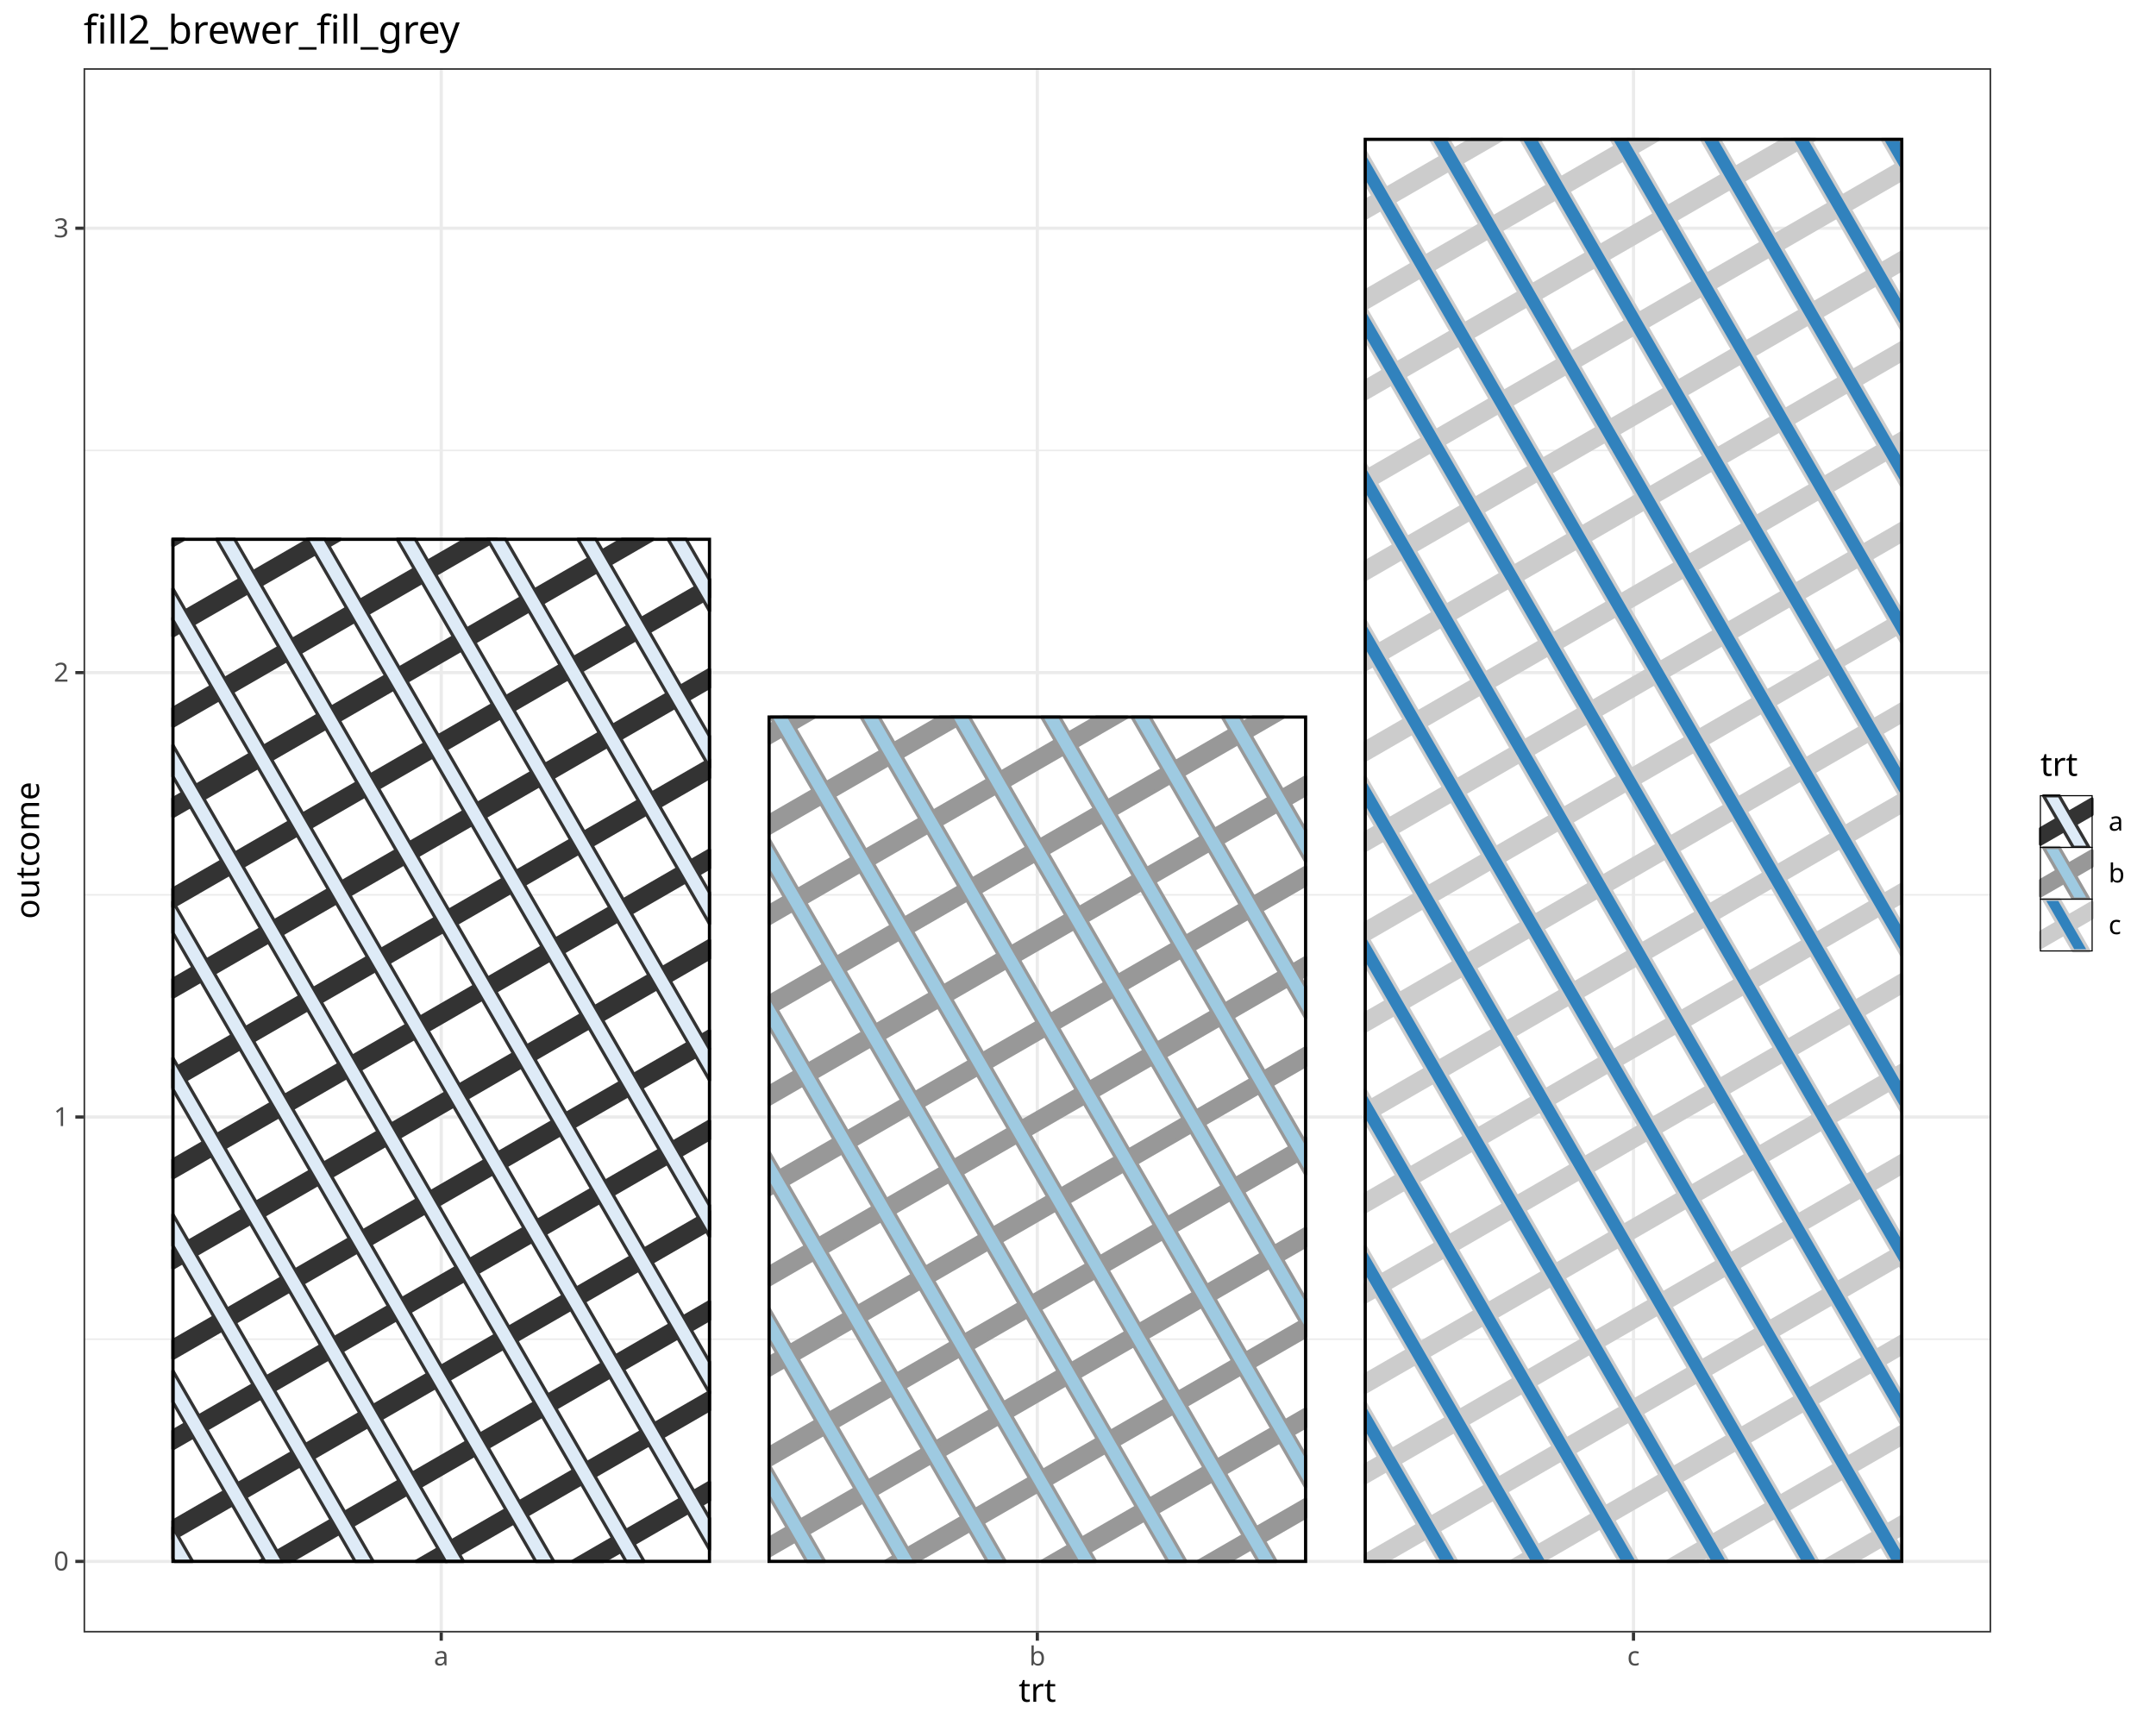
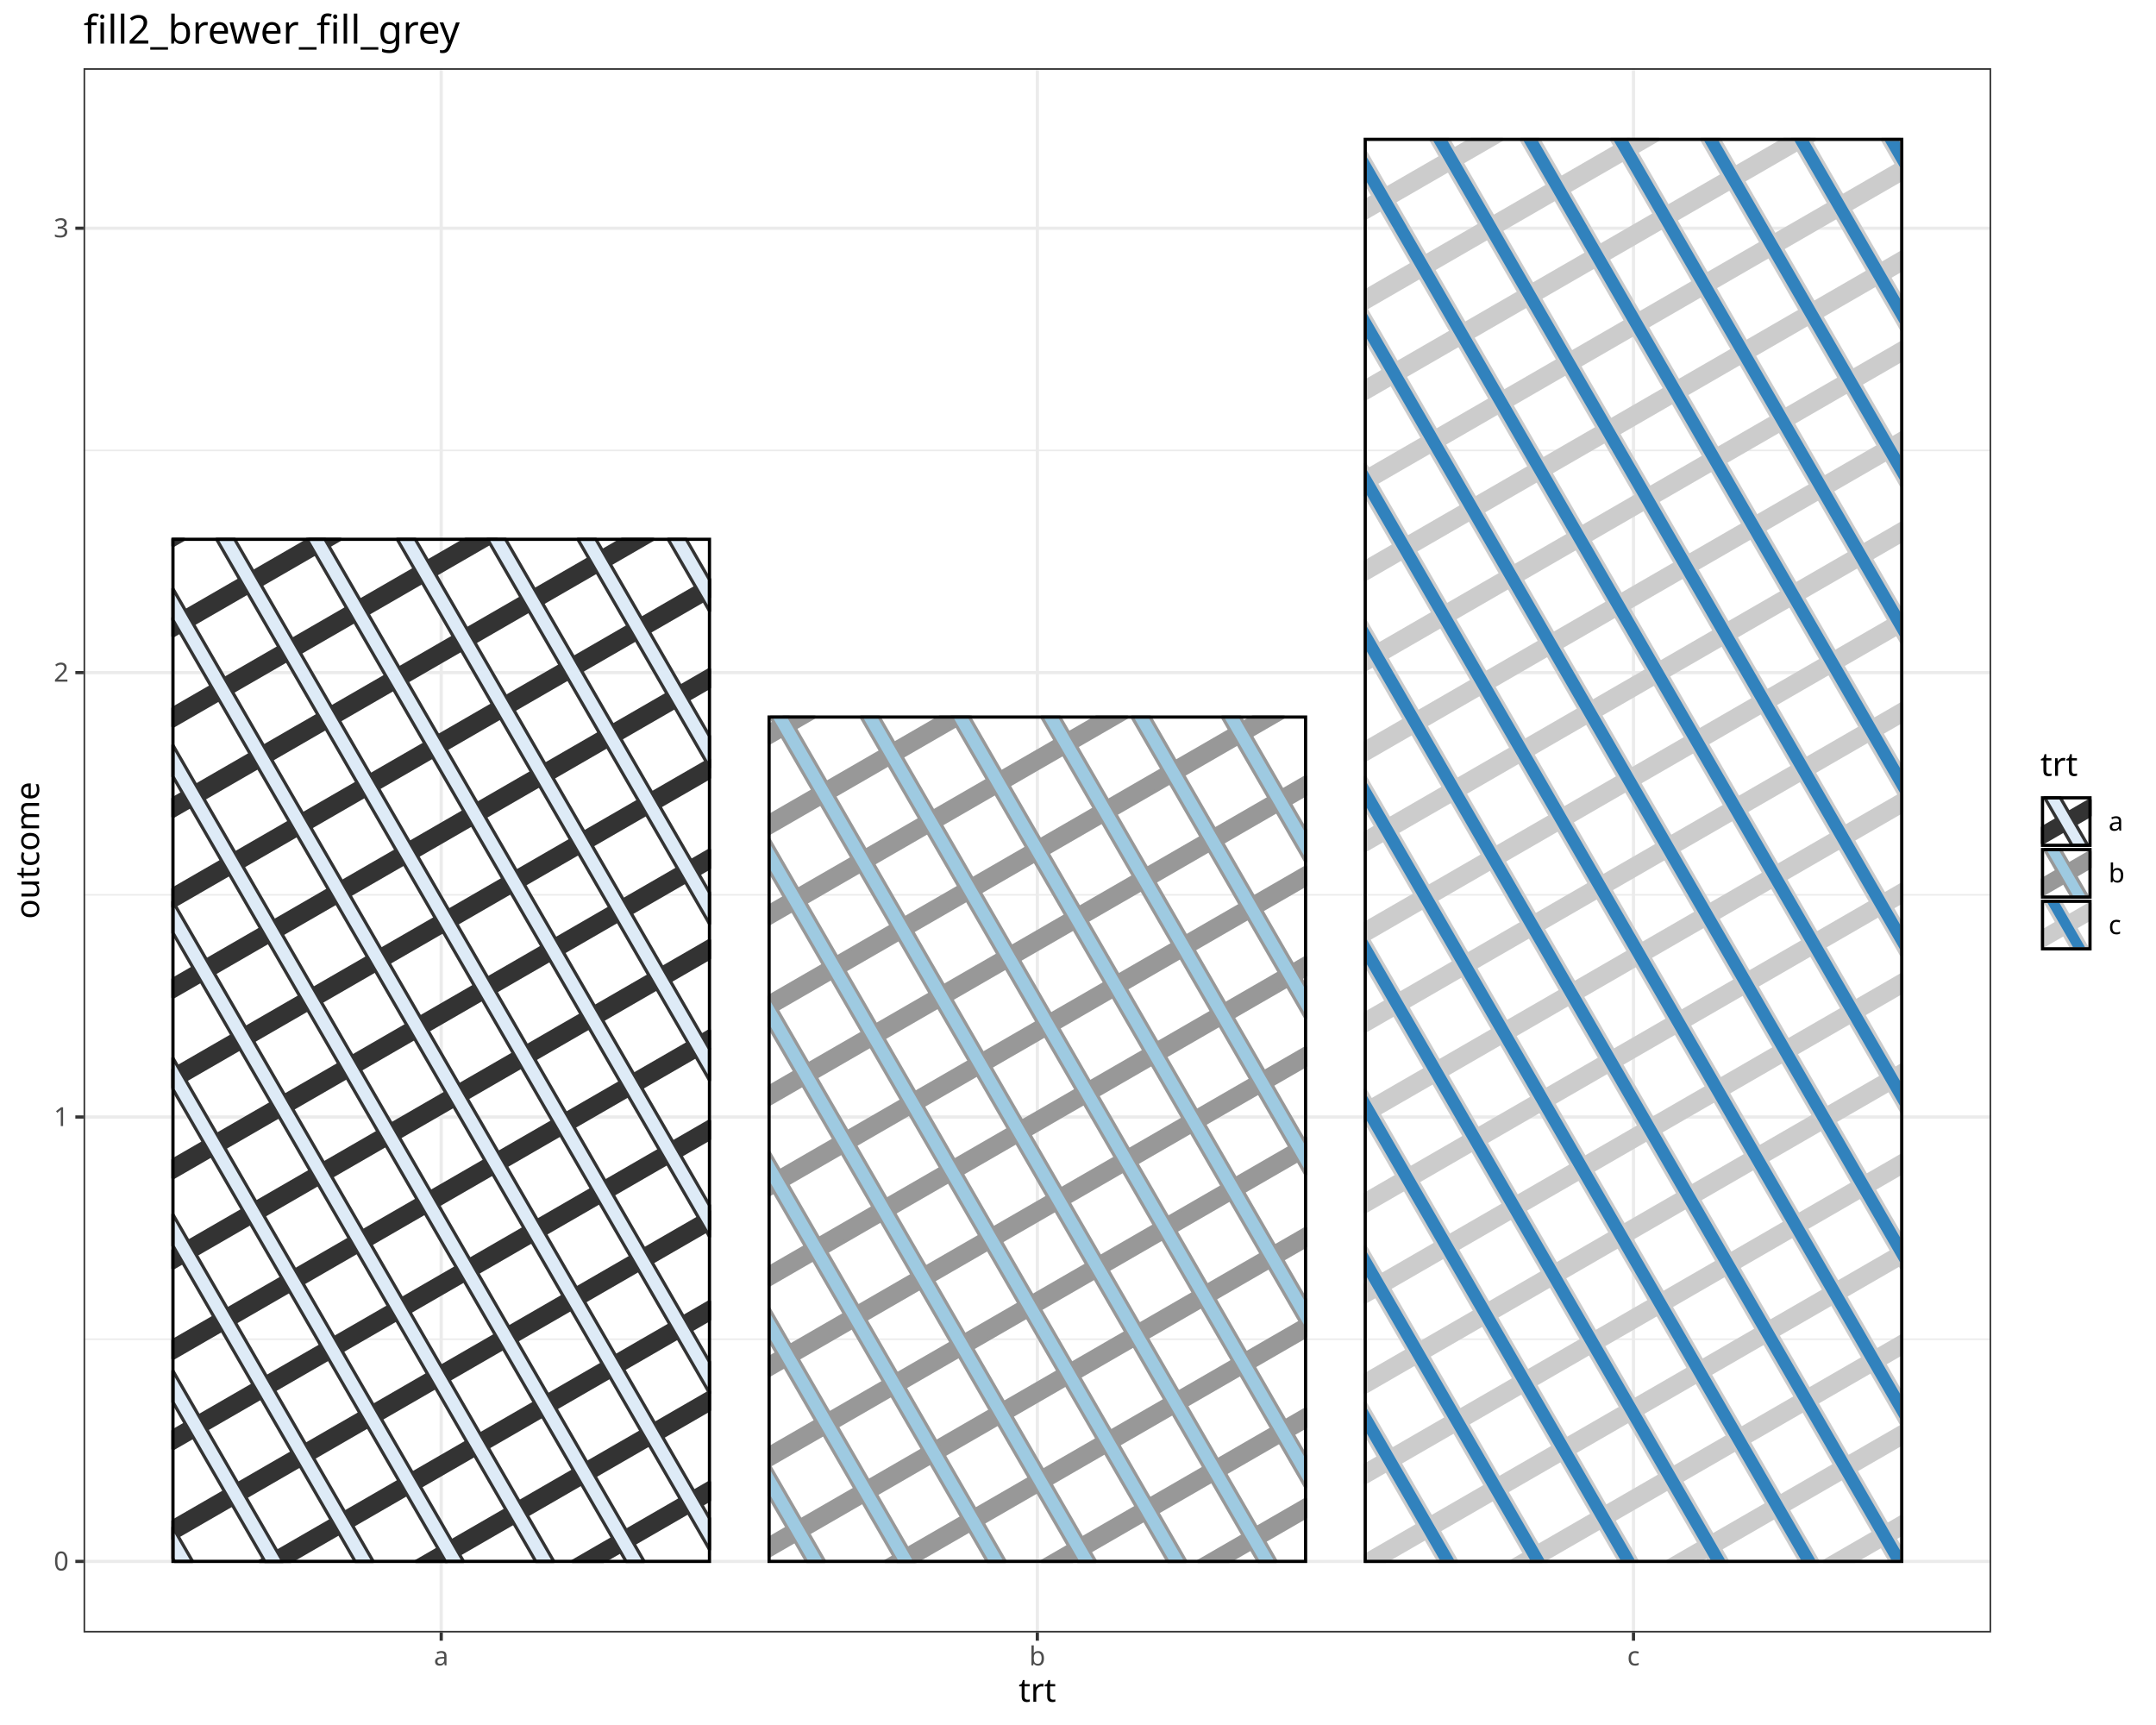
<svg xmlns="http://www.w3.org/2000/svg" class="svglite" data-engine-version="2.0" width="720.00pt" height="576.00pt" viewBox="0 0 720.00 576.00">
  <defs>
    <style type="text/css">
    .svglite line, .svglite polyline, .svglite polygon, .svglite path, .svglite rect, .svglite circle {
      fill: none;
      stroke: #000000;
      stroke-linecap: round;
      stroke-linejoin: round;
      stroke-miterlimit: 10.00;
    }
  </style>
  </defs>
  <rect width="100%" height="100%" style="stroke: none; fill: #FFFFFF;" />
  <defs>
    <clipPath id="cpMC4wMHw3MjAuMDB8MC4wMHw1NzYuMDA=">
      <rect x="0.00" y="0.00" width="720.00" height="576.00" />
    </clipPath>
  </defs>
  <g clip-path="url(#cpMC4wMHw3MjAuMDB8MC4wMHw1NzYuMDA=)">
    <rect x="-0" y="0.00" width="720.00" height="576.00" style="stroke-width: 1.07; stroke: #FFFFFF; fill: #FFFFFF;" />
  </g>
  <defs>
    <clipPath id="cpMjcuOTB8NjY0Ljk1fDIyLjc4fDU0NS4xMQ==">
      <rect x="27.90" y="22.78" width="637.05" height="522.33" />
    </clipPath>
  </defs>
  <g clip-path="url(#cpMjcuOTB8NjY0Ljk1fDIyLjc4fDU0NS4xMQ==)">
    <rect x="27.90" y="22.78" width="637.05" height="522.33" style="stroke-width: 1.07; stroke: none; fill: #FFFFFF;" />
    <polyline points="27.90,447.18 664.95,447.18 " style="stroke-width: 0.53; stroke: #EBEBEB; stroke-linecap: butt;" />
    <polyline points="27.90,298.79 664.95,298.79 " style="stroke-width: 0.53; stroke: #EBEBEB; stroke-linecap: butt;" />
    <polyline points="27.90,150.40 664.95,150.40 " style="stroke-width: 0.53; stroke: #EBEBEB; stroke-linecap: butt;" />
    <polyline points="27.90,521.37 664.95,521.37 " style="stroke-width: 1.07; stroke: #EBEBEB; stroke-linecap: butt;" />
    <polyline points="27.90,372.98 664.95,372.98 " style="stroke-width: 1.07; stroke: #EBEBEB; stroke-linecap: butt;" />
    <polyline points="27.90,224.59 664.95,224.59 " style="stroke-width: 1.07; stroke: #EBEBEB; stroke-linecap: butt;" />
    <polyline points="27.90,76.20 664.95,76.20 " style="stroke-width: 1.07; stroke: #EBEBEB; stroke-linecap: butt;" />
    <polyline points="147.35,545.11 147.35,22.78 " style="stroke-width: 1.07; stroke: #EBEBEB; stroke-linecap: butt;" />
    <polyline points="346.42,545.11 346.42,22.78 " style="stroke-width: 1.07; stroke: #EBEBEB; stroke-linecap: butt;" />
    <polyline points="545.50,545.11 545.50,22.78 " style="stroke-width: 1.07; stroke: #EBEBEB; stroke-linecap: butt;" />
    <rect x="57.76" y="180.08" width="179.17" height="341.29" style="stroke-width: 0.00; stroke: none; stroke-linecap: butt; stroke-linejoin: miter;" />
-     <rect x="256.84" y="239.43" width="179.17" height="281.94" style="stroke-width: 0.00; stroke: none; stroke-linecap: butt; stroke-linejoin: miter;" />
-     <rect x="455.92" y="46.53" width="179.17" height="474.84" style="stroke-width: 0.00; stroke: none; stroke-linecap: butt; stroke-linejoin: miter;" />
    <polygon points="236.93,494.93 236.93,500.96 201.58,521.37 191.14,521.37 236.93,494.93 " style="stroke-width: 1.07; stroke: #333333; stroke-linecap: square; fill: #333333;" />
    <polygon points="236.93,464.77 236.93,470.81 149.35,521.37 138.90,521.37 236.93,464.77 " style="stroke-width: 1.07; stroke: #333333; stroke-linecap: square; fill: #333333;" />
    <polygon points="236.93,434.62 236.93,440.65 97.12,521.37 86.67,521.37 236.93,434.62 " style="stroke-width: 1.07; stroke: #333333; stroke-linecap: square; fill: #333333;" />
    <polygon points="236.93,404.46 236.93,410.49 57.76,513.94 57.76,507.91 236.93,404.46 " style="stroke-width: 1.07; stroke: #333333; stroke-linecap: square; fill: #333333;" />
    <polygon points="236.93,374.30 236.93,380.34 57.76,483.78 57.76,477.75 236.93,374.30 " style="stroke-width: 1.07; stroke: #333333; stroke-linecap: square; fill: #333333;" />
    <polygon points="236.93,344.15 236.93,350.18 57.76,453.62 57.76,447.59 236.93,344.15 " style="stroke-width: 1.07; stroke: #333333; stroke-linecap: square; fill: #333333;" />
    <polygon points="236.93,313.99 236.93,320.02 57.76,423.47 57.76,417.44 236.93,313.99 " style="stroke-width: 1.07; stroke: #333333; stroke-linecap: square; fill: #333333;" />
    <polygon points="236.93,283.83 236.93,289.87 57.76,393.31 57.76,387.28 236.93,283.83 " style="stroke-width: 1.07; stroke: #333333; stroke-linecap: square; fill: #333333;" />
    <polygon points="236.93,253.68 236.93,259.71 57.76,363.15 57.76,357.12 236.93,253.68 " style="stroke-width: 1.07; stroke: #333333; stroke-linecap: square; fill: #333333;" />
    <polygon points="236.93,223.52 236.93,229.55 57.76,333.00 57.76,326.97 236.93,223.52 " style="stroke-width: 1.07; stroke: #333333; stroke-linecap: square; fill: #333333;" />
    <polygon points="236.93,193.36 236.93,199.40 57.76,302.84 57.76,296.81 236.93,193.36 " style="stroke-width: 1.07; stroke: #333333; stroke-linecap: square; fill: #333333;" />
    <polygon points="207.72,180.08 218.16,180.08 57.76,272.68 57.76,266.65 207.72,180.08 " style="stroke-width: 1.07; stroke: #333333; stroke-linecap: square; fill: #333333;" />
    <polygon points="155.48,180.08 165.93,180.08 57.76,242.53 57.76,236.50 155.48,180.08 " style="stroke-width: 1.07; stroke: #333333; stroke-linecap: square; fill: #333333;" />
    <polygon points="103.25,180.08 113.70,180.08 57.76,212.37 57.76,206.34 103.25,180.08 " style="stroke-width: 1.07; stroke: #333333; stroke-linecap: square; fill: #333333;" />
    <polygon points="57.76,182.21 57.76,180.08 61.46,180.08 57.76,182.21 " style="stroke-width: 1.07; stroke: #333333; stroke-linecap: square; fill: #333333;" />
    <polygon points="64.32,521.37 58.29,521.37 57.76,520.45 57.76,510.01 64.32,521.37 " style="stroke-width: 1.07; stroke: #333333; stroke-linecap: square; fill: #DEEBF7;" />
    <polygon points="94.48,521.37 88.45,521.37 57.76,468.22 57.76,457.77 94.48,521.37 " style="stroke-width: 1.07; stroke: #333333; stroke-linecap: square; fill: #DEEBF7;" />
    <polygon points="124.64,521.37 118.60,521.37 57.76,415.99 57.76,405.54 124.64,521.37 " style="stroke-width: 1.07; stroke: #333333; stroke-linecap: square; fill: #DEEBF7;" />
    <polygon points="154.79,521.37 148.76,521.37 57.76,363.75 57.76,353.31 154.79,521.37 " style="stroke-width: 1.07; stroke: #333333; stroke-linecap: square; fill: #DEEBF7;" />
    <polygon points="184.95,521.37 178.92,521.37 57.76,311.52 57.76,301.07 184.95,521.37 " style="stroke-width: 1.07; stroke: #333333; stroke-linecap: square; fill: #DEEBF7;" />
    <polygon points="215.11,521.37 209.07,521.37 57.76,259.29 57.76,248.84 215.11,521.37 " style="stroke-width: 1.07; stroke: #333333; stroke-linecap: square; fill: #DEEBF7;" />
    <polygon points="236.93,506.94 236.93,517.39 57.76,207.06 57.76,196.61 236.93,506.94 " style="stroke-width: 1.07; stroke: #333333; stroke-linecap: square; fill: #DEEBF7;" />
    <polygon points="236.93,454.71 236.93,465.15 72.34,180.08 78.37,180.08 236.93,454.71 " style="stroke-width: 1.07; stroke: #333333; stroke-linecap: square; fill: #DEEBF7;" />
    <polygon points="236.93,402.47 236.93,412.92 102.50,180.08 108.53,180.08 236.93,402.47 " style="stroke-width: 1.07; stroke: #333333; stroke-linecap: square; fill: #DEEBF7;" />
    <polygon points="236.93,350.24 236.93,360.69 132.65,180.08 138.69,180.08 236.93,350.24 " style="stroke-width: 1.07; stroke: #333333; stroke-linecap: square; fill: #DEEBF7;" />
    <polygon points="236.93,298.01 236.93,308.46 162.81,180.08 168.84,180.08 236.93,298.01 " style="stroke-width: 1.07; stroke: #333333; stroke-linecap: square; fill: #DEEBF7;" />
    <polygon points="236.93,245.78 236.93,256.22 192.97,180.08 199.00,180.08 236.93,245.78 " style="stroke-width: 1.07; stroke: #333333; stroke-linecap: square; fill: #DEEBF7;" />
    <polygon points="236.93,193.54 236.93,203.99 223.12,180.08 229.16,180.08 236.93,193.54 " style="stroke-width: 1.07; stroke: #333333; stroke-linecap: square; fill: #DEEBF7;" />
+     <rect x="57.76" y="180.08" width="179.17" height="341.29" style="stroke-width: 1.07; stroke-linecap: butt; stroke-linejoin: miter;" />
+     <rect x="256.84" y="239.43" width="179.17" height="281.94" style="stroke-width: 0.00; stroke: none; stroke-linecap: butt; stroke-linejoin: miter;" />
    <polygon points="436.01,500.62 436.01,506.65 410.52,521.37 400.07,521.37 436.01,500.62 " style="stroke-width: 1.07; stroke: #989898; stroke-linecap: square; fill: #989898;" />
    <polygon points="436.01,470.46 436.01,476.50 358.28,521.37 347.84,521.37 436.01,470.46 " style="stroke-width: 1.07; stroke: #989898; stroke-linecap: square; fill: #989898;" />
    <polygon points="436.01,440.31 436.01,446.34 306.05,521.37 295.60,521.37 436.01,440.31 " style="stroke-width: 1.07; stroke: #989898; stroke-linecap: square; fill: #989898;" />
    <polygon points="436.01,410.15 436.01,416.18 256.84,519.63 256.84,513.59 436.01,410.15 " style="stroke-width: 1.07; stroke: #989898; stroke-linecap: square; fill: #989898;" />
    <polygon points="436.01,379.99 436.01,386.03 256.84,489.47 256.84,483.44 436.01,379.99 " style="stroke-width: 1.07; stroke: #989898; stroke-linecap: square; fill: #989898;" />
    <polygon points="436.01,349.84 436.01,355.87 256.84,459.31 256.84,453.28 436.01,349.84 " style="stroke-width: 1.07; stroke: #989898; stroke-linecap: square; fill: #989898;" />
    <polygon points="436.01,319.68 436.01,325.71 256.84,429.16 256.84,423.12 436.01,319.68 " style="stroke-width: 1.07; stroke: #989898; stroke-linecap: square; fill: #989898;" />
    <polygon points="436.01,289.52 436.01,295.56 256.84,399.00 256.84,392.97 436.01,289.52 " style="stroke-width: 1.07; stroke: #989898; stroke-linecap: square; fill: #989898;" />
    <polygon points="436.01,259.37 436.01,265.40 256.84,368.84 256.84,362.81 436.01,259.37 " style="stroke-width: 1.07; stroke: #989898; stroke-linecap: square; fill: #989898;" />
    <polygon points="418.31,239.43 428.75,239.43 256.84,338.69 256.84,332.65 418.31,239.43 " style="stroke-width: 1.07; stroke: #989898; stroke-linecap: square; fill: #989898;" />
    <polygon points="366.07,239.43 376.52,239.43 256.84,308.53 256.84,302.50 366.07,239.43 " style="stroke-width: 1.07; stroke: #989898; stroke-linecap: square; fill: #989898;" />
    <polygon points="313.84,239.43 324.29,239.43 256.84,278.37 256.84,272.34 313.84,239.43 " style="stroke-width: 1.07; stroke: #989898; stroke-linecap: square; fill: #989898;" />
    <polygon points="261.61,239.43 272.05,239.43 256.84,248.22 256.84,242.18 261.61,239.43 " style="stroke-width: 1.07; stroke: #989898; stroke-linecap: square; fill: #989898;" />
    <polygon points="275.42,521.37 269.39,521.37 256.84,499.64 256.84,489.19 275.42,521.37 " style="stroke-width: 1.07; stroke: #989898; stroke-linecap: square; fill: #9ECAE1;" />
    <polygon points="305.58,521.37 299.54,521.37 256.84,447.40 256.84,436.96 305.58,521.37 " style="stroke-width: 1.07; stroke: #989898; stroke-linecap: square; fill: #9ECAE1;" />
    <polygon points="335.73,521.37 329.70,521.37 256.84,395.17 256.84,384.72 335.73,521.37 " style="stroke-width: 1.07; stroke: #989898; stroke-linecap: square; fill: #9ECAE1;" />
    <polygon points="365.89,521.37 359.86,521.37 256.84,342.94 256.84,332.49 365.89,521.37 " style="stroke-width: 1.07; stroke: #989898; stroke-linecap: square; fill: #9ECAE1;" />
    <polygon points="396.05,521.37 390.01,521.37 256.84,290.70 256.84,280.26 396.05,521.37 " style="stroke-width: 1.07; stroke: #989898; stroke-linecap: square; fill: #9ECAE1;" />
    <polygon points="426.20,521.37 420.17,521.37 257.39,239.43 263.42,239.43 426.20,521.37 " style="stroke-width: 1.07; stroke: #989898; stroke-linecap: square; fill: #9ECAE1;" />
    <polygon points="436.01,486.12 436.01,496.57 287.55,239.43 293.58,239.43 436.01,486.12 " style="stroke-width: 1.07; stroke: #989898; stroke-linecap: square; fill: #9ECAE1;" />
    <polygon points="436.01,433.89 436.01,444.34 317.71,239.43 323.74,239.43 436.01,433.89 " style="stroke-width: 1.07; stroke: #989898; stroke-linecap: square; fill: #9ECAE1;" />
    <polygon points="436.01,381.66 436.01,392.10 347.86,239.43 353.89,239.43 436.01,381.66 " style="stroke-width: 1.07; stroke: #989898; stroke-linecap: square; fill: #9ECAE1;" />
    <polygon points="436.01,329.42 436.01,339.87 378.02,239.43 384.05,239.43 436.01,329.42 " style="stroke-width: 1.07; stroke: #989898; stroke-linecap: square; fill: #9ECAE1;" />
    <polygon points="436.01,277.19 436.01,287.64 408.18,239.43 414.21,239.43 436.01,277.19 " style="stroke-width: 1.07; stroke: #989898; stroke-linecap: square; fill: #9ECAE1;" />
+     <rect x="256.84" y="239.43" width="179.17" height="281.94" style="stroke-width: 1.07; stroke-linecap: butt; stroke-linejoin: miter;" />
+     <rect x="455.92" y="46.53" width="179.17" height="474.84" style="stroke-width: 0.00; stroke: none; stroke-linecap: butt; stroke-linejoin: miter;" />
    <polygon points="635.09,506.31 635.09,512.34 619.45,521.37 609.00,521.37 635.09,506.31 " style="stroke-width: 1.07; stroke: #CCCCCC; stroke-linecap: square; fill: #CCCCCC;" />
    <polygon points="635.09,476.15 635.09,482.18 567.21,521.37 556.77,521.37 635.09,476.15 " style="stroke-width: 1.07; stroke: #CCCCCC; stroke-linecap: square; fill: #CCCCCC;" />
    <polygon points="635.09,446.00 635.09,452.03 514.98,521.37 504.54,521.37 635.09,446.00 " style="stroke-width: 1.07; stroke: #CCCCCC; stroke-linecap: square; fill: #CCCCCC;" />
    <polygon points="635.09,415.84 635.09,421.87 462.75,521.37 455.92,521.37 455.92,519.28 635.09,415.84 " style="stroke-width: 1.07; stroke: #CCCCCC; stroke-linecap: square; fill: #CCCCCC;" />
    <polygon points="635.09,385.68 635.09,391.71 455.92,495.16 455.92,489.13 635.09,385.68 " style="stroke-width: 1.07; stroke: #CCCCCC; stroke-linecap: square; fill: #CCCCCC;" />
    <polygon points="635.09,355.53 635.09,361.56 455.92,465.00 455.92,458.97 635.09,355.53 " style="stroke-width: 1.07; stroke: #CCCCCC; stroke-linecap: square; fill: #CCCCCC;" />
    <polygon points="635.09,325.37 635.09,331.40 455.92,434.84 455.92,428.81 635.09,325.37 " style="stroke-width: 1.07; stroke: #CCCCCC; stroke-linecap: square; fill: #CCCCCC;" />
    <polygon points="635.09,295.21 635.09,301.24 455.92,404.69 455.92,398.66 635.09,295.21 " style="stroke-width: 1.07; stroke: #CCCCCC; stroke-linecap: square; fill: #CCCCCC;" />
    <polygon points="635.09,265.06 635.09,271.09 455.92,374.53 455.92,368.50 635.09,265.06 " style="stroke-width: 1.07; stroke: #CCCCCC; stroke-linecap: square; fill: #CCCCCC;" />
    <polygon points="635.09,234.90 635.09,240.93 455.92,344.37 455.92,338.34 635.09,234.90 " style="stroke-width: 1.07; stroke: #CCCCCC; stroke-linecap: square; fill: #CCCCCC;" />
    <polygon points="635.09,204.74 635.09,210.77 455.92,314.22 455.92,308.19 635.09,204.74 " style="stroke-width: 1.07; stroke: #CCCCCC; stroke-linecap: square; fill: #CCCCCC;" />
    <polygon points="635.09,174.59 635.09,180.62 455.92,284.06 455.92,278.03 635.09,174.59 " style="stroke-width: 1.07; stroke: #CCCCCC; stroke-linecap: square; fill: #CCCCCC;" />
    <polygon points="635.09,144.43 635.09,150.46 455.92,253.90 455.92,247.87 635.09,144.43 " style="stroke-width: 1.07; stroke: #CCCCCC; stroke-linecap: square; fill: #CCCCCC;" />
    <polygon points="635.09,114.27 635.09,120.30 455.92,223.75 455.92,217.72 635.09,114.27 " style="stroke-width: 1.07; stroke: #CCCCCC; stroke-linecap: square; fill: #CCCCCC;" />
    <polygon points="635.09,84.12 635.09,90.15 455.92,193.59 455.92,187.56 635.09,84.12 " style="stroke-width: 1.07; stroke: #CCCCCC; stroke-linecap: square; fill: #CCCCCC;" />
    <polygon points="635.09,53.96 635.09,59.99 455.92,163.43 455.92,157.40 635.09,53.96 " style="stroke-width: 1.07; stroke: #CCCCCC; stroke-linecap: square; fill: #CCCCCC;" />
    <polygon points="595.73,46.53 606.18,46.53 455.92,133.28 455.92,127.25 595.73,46.53 " style="stroke-width: 1.07; stroke: #CCCCCC; stroke-linecap: square; fill: #CCCCCC;" />
    <polygon points="543.50,46.53 553.94,46.53 455.92,103.12 455.92,97.09 543.50,46.53 " style="stroke-width: 1.07; stroke: #CCCCCC; stroke-linecap: square; fill: #CCCCCC;" />
    <polygon points="491.26,46.53 501.71,46.53 455.92,72.96 455.92,66.93 491.26,46.53 " style="stroke-width: 1.07; stroke: #CCCCCC; stroke-linecap: square; fill: #CCCCCC;" />
    <polygon points="456.36,521.37 455.92,521.37 455.92,520.60 456.36,521.37 " style="stroke-width: 1.07; stroke: #CCCCCC; stroke-linecap: square; fill: #3182BD;" />
    <polygon points="486.52,521.37 480.48,521.37 455.92,478.82 455.92,468.37 486.52,521.37 " style="stroke-width: 1.07; stroke: #CCCCCC; stroke-linecap: square; fill: #3182BD;" />
    <polygon points="516.67,521.37 510.64,521.37 455.92,426.59 455.92,416.14 516.67,521.37 " style="stroke-width: 1.07; stroke: #CCCCCC; stroke-linecap: square; fill: #3182BD;" />
    <polygon points="546.83,521.37 540.80,521.37 455.92,374.35 455.92,363.91 546.83,521.37 " style="stroke-width: 1.07; stroke: #CCCCCC; stroke-linecap: square; fill: #3182BD;" />
    <polygon points="576.99,521.37 570.95,521.37 455.92,322.12 455.92,311.67 576.99,521.37 " style="stroke-width: 1.07; stroke: #CCCCCC; stroke-linecap: square; fill: #3182BD;" />
    <polygon points="607.14,521.37 601.11,521.37 455.92,269.89 455.92,259.44 607.14,521.37 " style="stroke-width: 1.07; stroke: #CCCCCC; stroke-linecap: square; fill: #3182BD;" />
    <polygon points="635.09,517.54 635.09,521.37 631.27,521.37 455.92,217.65 455.92,207.21 635.09,517.54 " style="stroke-width: 1.07; stroke: #CCCCCC; stroke-linecap: square; fill: #3182BD;" />
    <polygon points="635.09,465.31 635.09,475.75 455.92,165.42 455.92,154.97 635.09,465.31 " style="stroke-width: 1.07; stroke: #CCCCCC; stroke-linecap: square; fill: #3182BD;" />
    <polygon points="635.09,413.07 635.09,423.52 455.92,113.19 455.92,102.74 635.09,413.07 " style="stroke-width: 1.07; stroke: #CCCCCC; stroke-linecap: square; fill: #3182BD;" />
    <polygon points="635.09,360.84 635.09,371.29 455.92,60.96 455.92,50.51 635.09,360.84 " style="stroke-width: 1.07; stroke: #CCCCCC; stroke-linecap: square; fill: #3182BD;" />
    <polygon points="635.09,308.61 635.09,319.05 477.74,46.53 483.77,46.53 635.09,308.61 " style="stroke-width: 1.07; stroke: #CCCCCC; stroke-linecap: square; fill: #3182BD;" />
    <polygon points="635.09,256.37 635.09,266.82 507.90,46.53 513.93,46.53 635.09,256.37 " style="stroke-width: 1.07; stroke: #CCCCCC; stroke-linecap: square; fill: #3182BD;" />
    <polygon points="635.09,204.14 635.09,214.59 538.06,46.53 544.09,46.53 635.09,204.14 " style="stroke-width: 1.07; stroke: #CCCCCC; stroke-linecap: square; fill: #3182BD;" />
    <polygon points="635.09,151.91 635.09,162.36 568.21,46.53 574.24,46.53 635.09,151.91 " style="stroke-width: 1.07; stroke: #CCCCCC; stroke-linecap: square; fill: #3182BD;" />
    <polygon points="635.09,99.68 635.09,110.12 598.37,46.53 604.40,46.53 635.09,99.68 " style="stroke-width: 1.07; stroke: #CCCCCC; stroke-linecap: square; fill: #3182BD;" />
    <polygon points="635.09,47.44 635.09,57.89 628.53,46.53 634.56,46.53 635.09,47.44 " style="stroke-width: 1.07; stroke: #CCCCCC; stroke-linecap: square; fill: #3182BD;" />
-     <rect x="57.76" y="180.08" width="179.17" height="341.29" style="stroke-width: 1.07; stroke-linecap: butt; stroke-linejoin: miter;" />
-     <rect x="256.84" y="239.43" width="179.17" height="281.94" style="stroke-width: 1.07; stroke-linecap: butt; stroke-linejoin: miter;" />
    <rect x="455.92" y="46.53" width="179.17" height="474.84" style="stroke-width: 1.07; stroke-linecap: butt; stroke-linejoin: miter;" />
    <rect x="27.90" y="22.78" width="637.05" height="522.33" style="stroke-width: 1.07; stroke: #333333;" />
  </g>
  <g clip-path="url(#cpMC4wMHw3MjAuMDB8MC4wMHw1NzYuMDA=)">
    <text x="22.97" y="524.40" text-anchor="end" style="font-size: 8.80px; fill: #4D4D4D; font-family: sans;" textLength="4.89px" lengthAdjust="spacingAndGlyphs">0</text>
    <text x="22.97" y="376.01" text-anchor="end" style="font-size: 8.80px; fill: #4D4D4D; font-family: sans;" textLength="4.89px" lengthAdjust="spacingAndGlyphs">1</text>
    <text x="22.97" y="227.62" text-anchor="end" style="font-size: 8.80px; fill: #4D4D4D; font-family: sans;" textLength="4.89px" lengthAdjust="spacingAndGlyphs">2</text>
    <text x="22.97" y="79.23" text-anchor="end" style="font-size: 8.80px; fill: #4D4D4D; font-family: sans;" textLength="4.89px" lengthAdjust="spacingAndGlyphs">3</text>
    <polyline points="25.16,521.37 27.90,521.37 " style="stroke-width: 1.07; stroke: #333333; stroke-linecap: butt;" />
    <polyline points="25.16,372.98 27.90,372.98 " style="stroke-width: 1.07; stroke: #333333; stroke-linecap: butt;" />
    <polyline points="25.16,224.59 27.90,224.59 " style="stroke-width: 1.07; stroke: #333333; stroke-linecap: butt;" />
    <polyline points="25.16,76.20 27.90,76.20 " style="stroke-width: 1.07; stroke: #333333; stroke-linecap: butt;" />
    <polyline points="147.35,547.85 147.35,545.11 " style="stroke-width: 1.07; stroke: #333333; stroke-linecap: butt;" />
    <polyline points="346.42,547.85 346.42,545.11 " style="stroke-width: 1.07; stroke: #333333; stroke-linecap: butt;" />
    <polyline points="545.50,547.85 545.50,545.11 " style="stroke-width: 1.07; stroke: #333333; stroke-linecap: butt;" />
    <text x="147.35" y="556.10" text-anchor="middle" style="font-size: 8.80px; fill: #4D4D4D; font-family: sans;" textLength="4.89px" lengthAdjust="spacingAndGlyphs">a</text>
    <text x="346.42" y="556.10" text-anchor="middle" style="font-size: 8.80px; fill: #4D4D4D; font-family: sans;" textLength="4.89px" lengthAdjust="spacingAndGlyphs">b</text>
    <text x="545.50" y="556.10" text-anchor="middle" style="font-size: 8.80px; fill: #4D4D4D; font-family: sans;" textLength="4.40px" lengthAdjust="spacingAndGlyphs">c</text>
    <text x="346.42" y="568.24" text-anchor="middle" style="font-size: 11.00px; font-family: sans;" textLength="9.77px" lengthAdjust="spacingAndGlyphs">trt</text>
    <text transform="translate(13.05,283.95) rotate(-90)" text-anchor="middle" style="font-size: 11.00px; font-family: sans;" textLength="42.20px" lengthAdjust="spacingAndGlyphs">outcome</text>
    <rect x="675.91" y="244.88" width="38.61" height="78.13" style="stroke-width: 1.07; stroke: none; fill: #FFFFFF;" />
    <text x="681.39" y="259.07" style="font-size: 11.00px; font-family: sans;" textLength="9.77px" lengthAdjust="spacingAndGlyphs">trt</text>
    <rect x="681.39" y="265.69" width="17.28" height="17.28" style="stroke-width: 1.07; stroke: none; fill: #FFFFFF;" />
-     <rect x="681.39" y="265.69" width="17.28" height="17.28" style="stroke-width: 0.00; stroke: none; stroke-linecap: square; stroke-linejoin: miter;" />
-     <polygon points="698.62,266.76 698.62,271.98 681.43,281.91 681.43,276.69 698.62,266.76 " style="stroke-width: 1.07; stroke: #333333; stroke-linecap: square; fill: #333333;" />
-     <polygon points="697.60,282.93 692.38,282.93 682.45,265.74 687.68,265.74 697.60,282.93 " style="stroke-width: 1.07; stroke: #333333; stroke-linecap: square; fill: #DEEBF7;" />
-     <rect x="681.39" y="265.69" width="17.28" height="17.28" style="stroke-width: 0.38; stroke-linecap: square; stroke-linejoin: miter;" />
+     <rect x="682.10" y="266.40" width="15.86" height="15.86" style="stroke-width: 0.00; stroke: none; stroke-linecap: butt; stroke-linejoin: miter;" />
+     <polygon points="697.96,267.14 697.96,272.37 682.10,281.53 682.10,276.30 697.96,267.14 " style="stroke-width: 1.07; stroke: #333333; stroke-linecap: square; fill: #333333;" />
+     <polygon points="697.22,282.27 691.99,282.27 682.84,266.40 688.06,266.40 697.22,282.27 " style="stroke-width: 1.07; stroke: #333333; stroke-linecap: square; fill: #DEEBF7;" />
+     <rect x="682.10" y="266.40" width="15.86" height="15.86" style="stroke-width: 1.07; stroke-linecap: butt; stroke-linejoin: miter;" />
    <rect x="681.39" y="282.97" width="17.28" height="17.28" style="stroke-width: 1.07; stroke: none; fill: #FFFFFF;" />
-     <rect x="681.39" y="282.97" width="17.28" height="17.28" style="stroke-width: 0.00; stroke: none; stroke-linecap: square; stroke-linejoin: miter;" />
-     <polygon points="698.62,284.04 698.62,289.26 681.43,299.19 681.43,293.97 698.62,284.04 " style="stroke-width: 1.07; stroke: #989898; stroke-linecap: square; fill: #989898;" />
-     <polygon points="697.60,300.21 692.38,300.21 682.45,283.02 687.68,283.02 697.60,300.21 " style="stroke-width: 1.07; stroke: #989898; stroke-linecap: square; fill: #9ECAE1;" />
-     <rect x="681.39" y="282.97" width="17.28" height="17.28" style="stroke-width: 0.38; stroke-linecap: square; stroke-linejoin: miter;" />
+     <rect x="682.10" y="283.68" width="15.86" height="15.86" style="stroke-width: 0.00; stroke: none; stroke-linecap: butt; stroke-linejoin: miter;" />
+     <polygon points="697.96,284.42 697.96,289.65 682.10,298.81 682.10,293.58 697.96,284.42 " style="stroke-width: 1.07; stroke: #989898; stroke-linecap: square; fill: #989898;" />
+     <polygon points="697.22,299.55 691.99,299.55 682.84,283.68 688.06,283.68 697.22,299.55 " style="stroke-width: 1.07; stroke: #989898; stroke-linecap: square; fill: #9ECAE1;" />
+     <rect x="682.10" y="283.68" width="15.86" height="15.86" style="stroke-width: 1.07; stroke-linecap: butt; stroke-linejoin: miter;" />
    <rect x="681.39" y="300.25" width="17.28" height="17.28" style="stroke-width: 1.07; stroke: none; fill: #FFFFFF;" />
-     <rect x="681.39" y="300.25" width="17.28" height="17.28" style="stroke-width: 0.00; stroke: none; stroke-linecap: square; stroke-linejoin: miter;" />
-     <polygon points="698.62,301.32 698.62,306.54 681.43,316.47 681.43,311.25 698.62,301.32 " style="stroke-width: 1.07; stroke: #CCCCCC; stroke-linecap: square; fill: #CCCCCC;" />
-     <polygon points="697.60,317.49 692.38,317.49 682.45,300.30 687.68,300.30 697.60,317.49 " style="stroke-width: 1.07; stroke: #CCCCCC; stroke-linecap: square; fill: #3182BD;" />
-     <rect x="681.39" y="300.25" width="17.28" height="17.28" style="stroke-width: 0.38; stroke-linecap: square; stroke-linejoin: miter;" />
+     <rect x="682.10" y="300.96" width="15.86" height="15.86" style="stroke-width: 0.00; stroke: none; stroke-linecap: butt; stroke-linejoin: miter;" />
+     <polygon points="697.96,301.70 697.96,306.93 682.10,316.09 682.10,310.86 697.96,301.70 " style="stroke-width: 1.07; stroke: #CCCCCC; stroke-linecap: square; fill: #CCCCCC;" />
+     <polygon points="697.22,316.83 691.99,316.83 682.84,300.96 688.06,300.96 697.22,316.83 " style="stroke-width: 1.07; stroke: #CCCCCC; stroke-linecap: square; fill: #3182BD;" />
+     <rect x="682.10" y="300.96" width="15.86" height="15.86" style="stroke-width: 1.07; stroke-linecap: butt; stroke-linejoin: miter;" />
    <text x="704.15" y="277.36" style="font-size: 8.80px; font-family: sans;" textLength="4.89px" lengthAdjust="spacingAndGlyphs">a</text>
    <text x="704.15" y="294.64" style="font-size: 8.80px; font-family: sans;" textLength="4.89px" lengthAdjust="spacingAndGlyphs">b</text>
    <text x="704.15" y="311.92" style="font-size: 8.80px; font-family: sans;" textLength="4.40px" lengthAdjust="spacingAndGlyphs">c</text>
    <text x="27.90" y="14.56" style="font-size: 13.20px; font-family: sans;" textLength="120.32px" lengthAdjust="spacingAndGlyphs">fill2_brewer_fill_grey</text>
  </g>
</svg>
